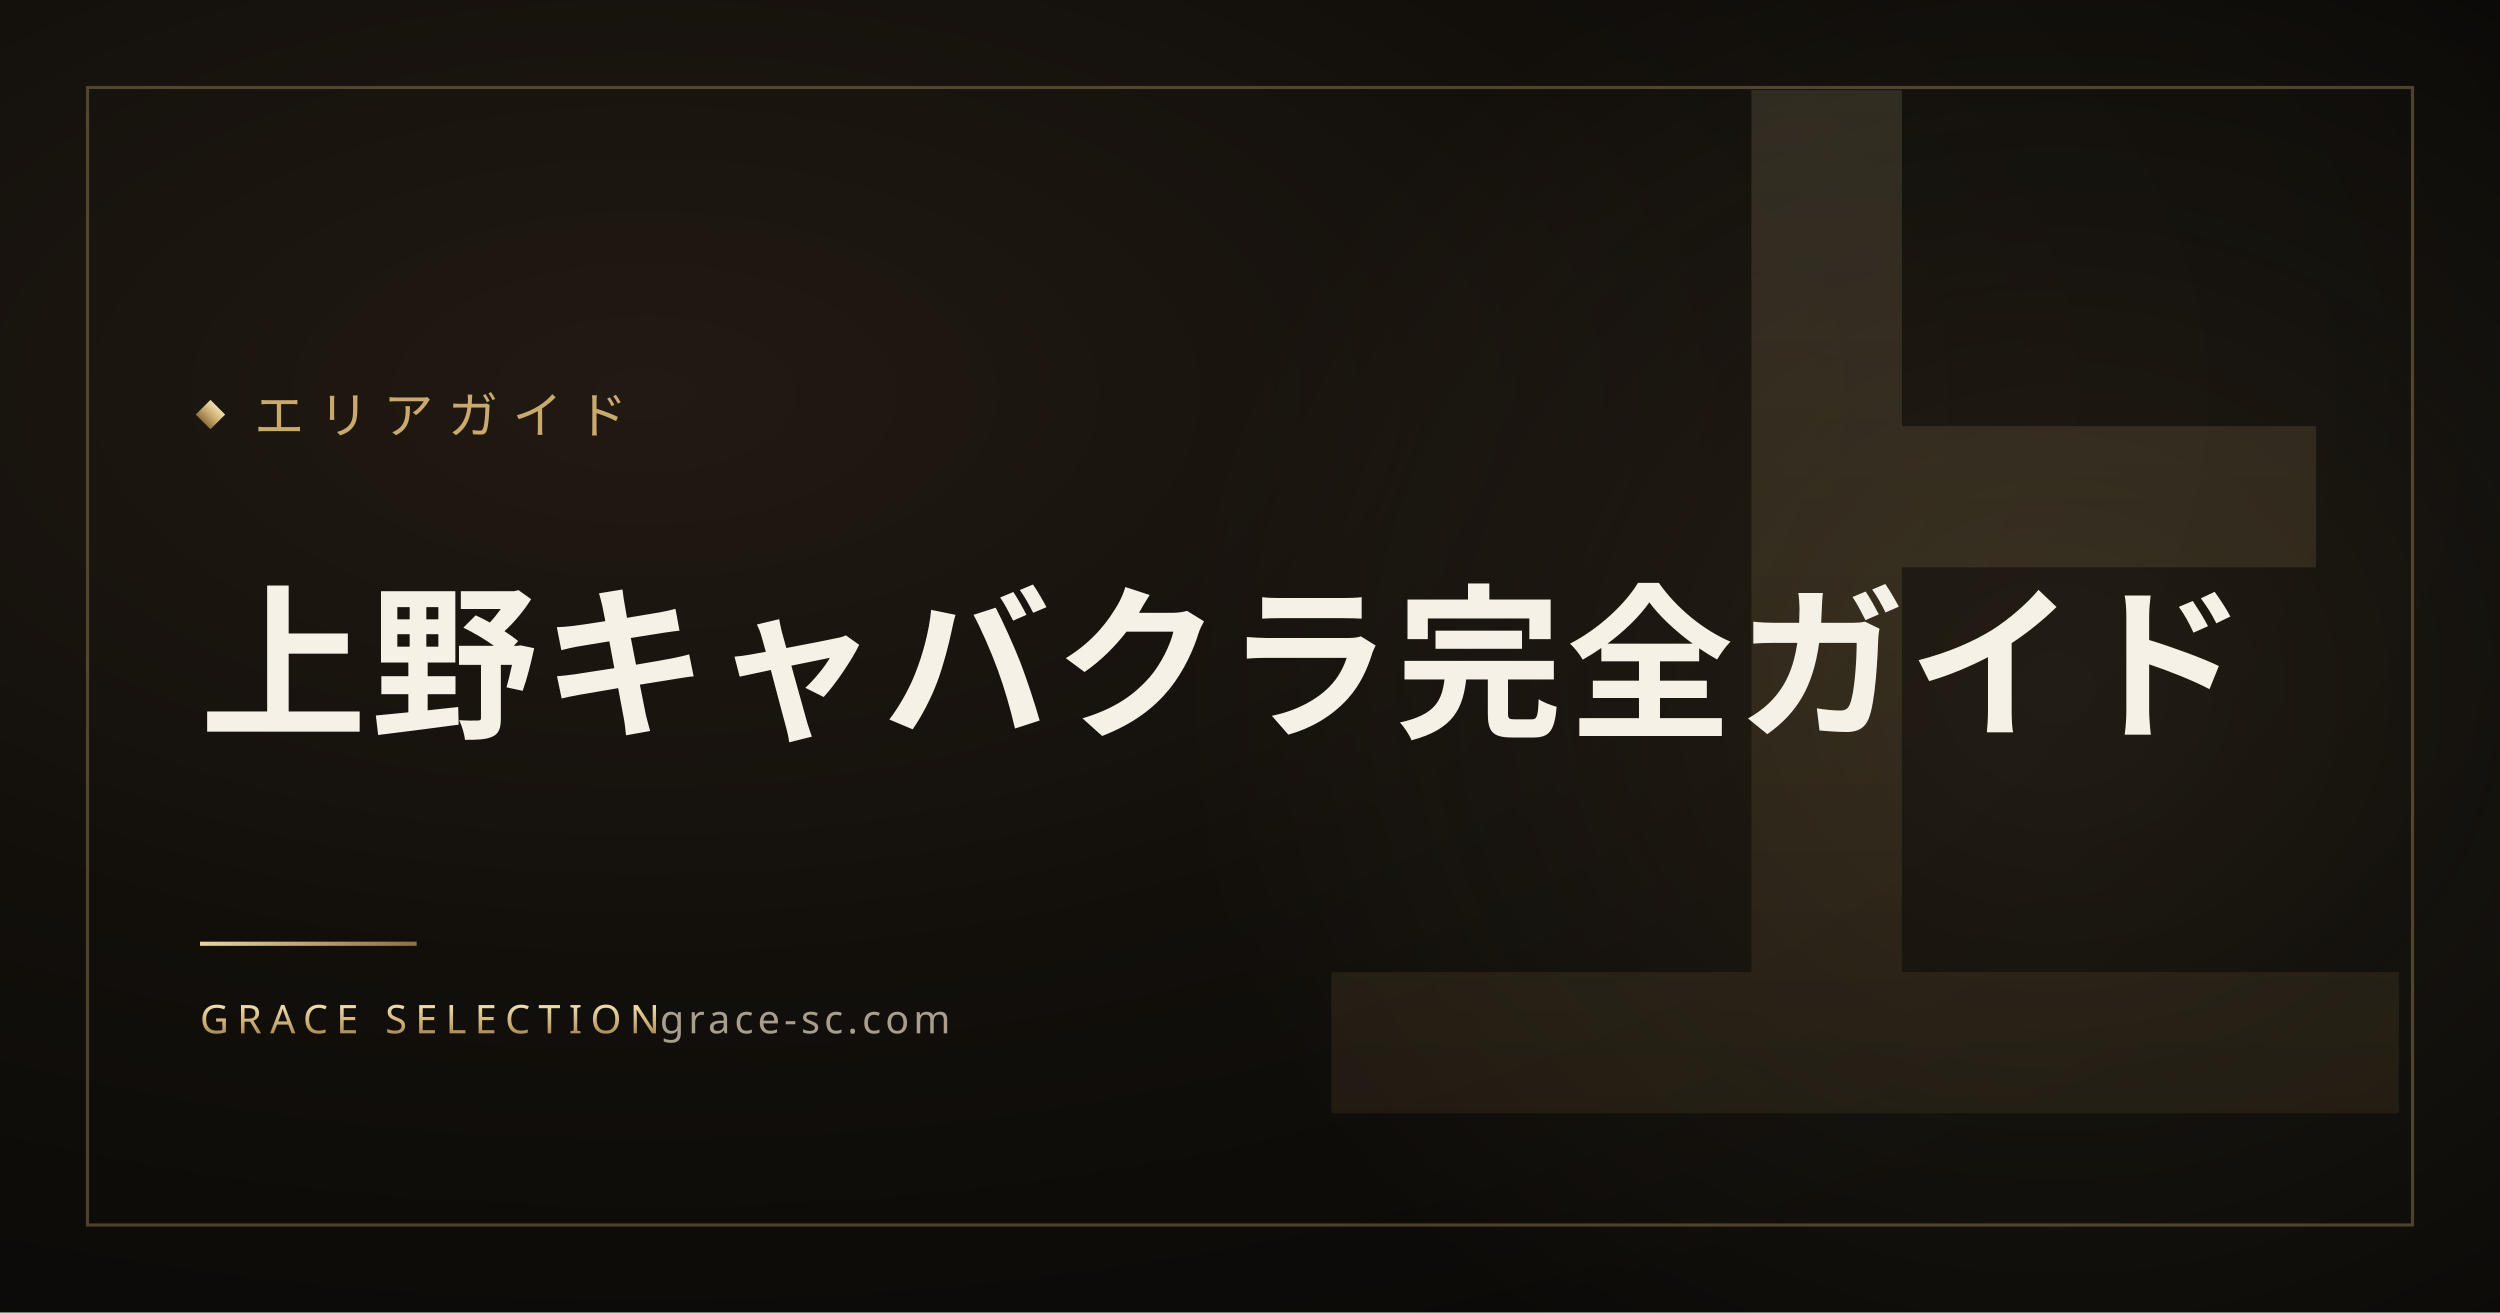
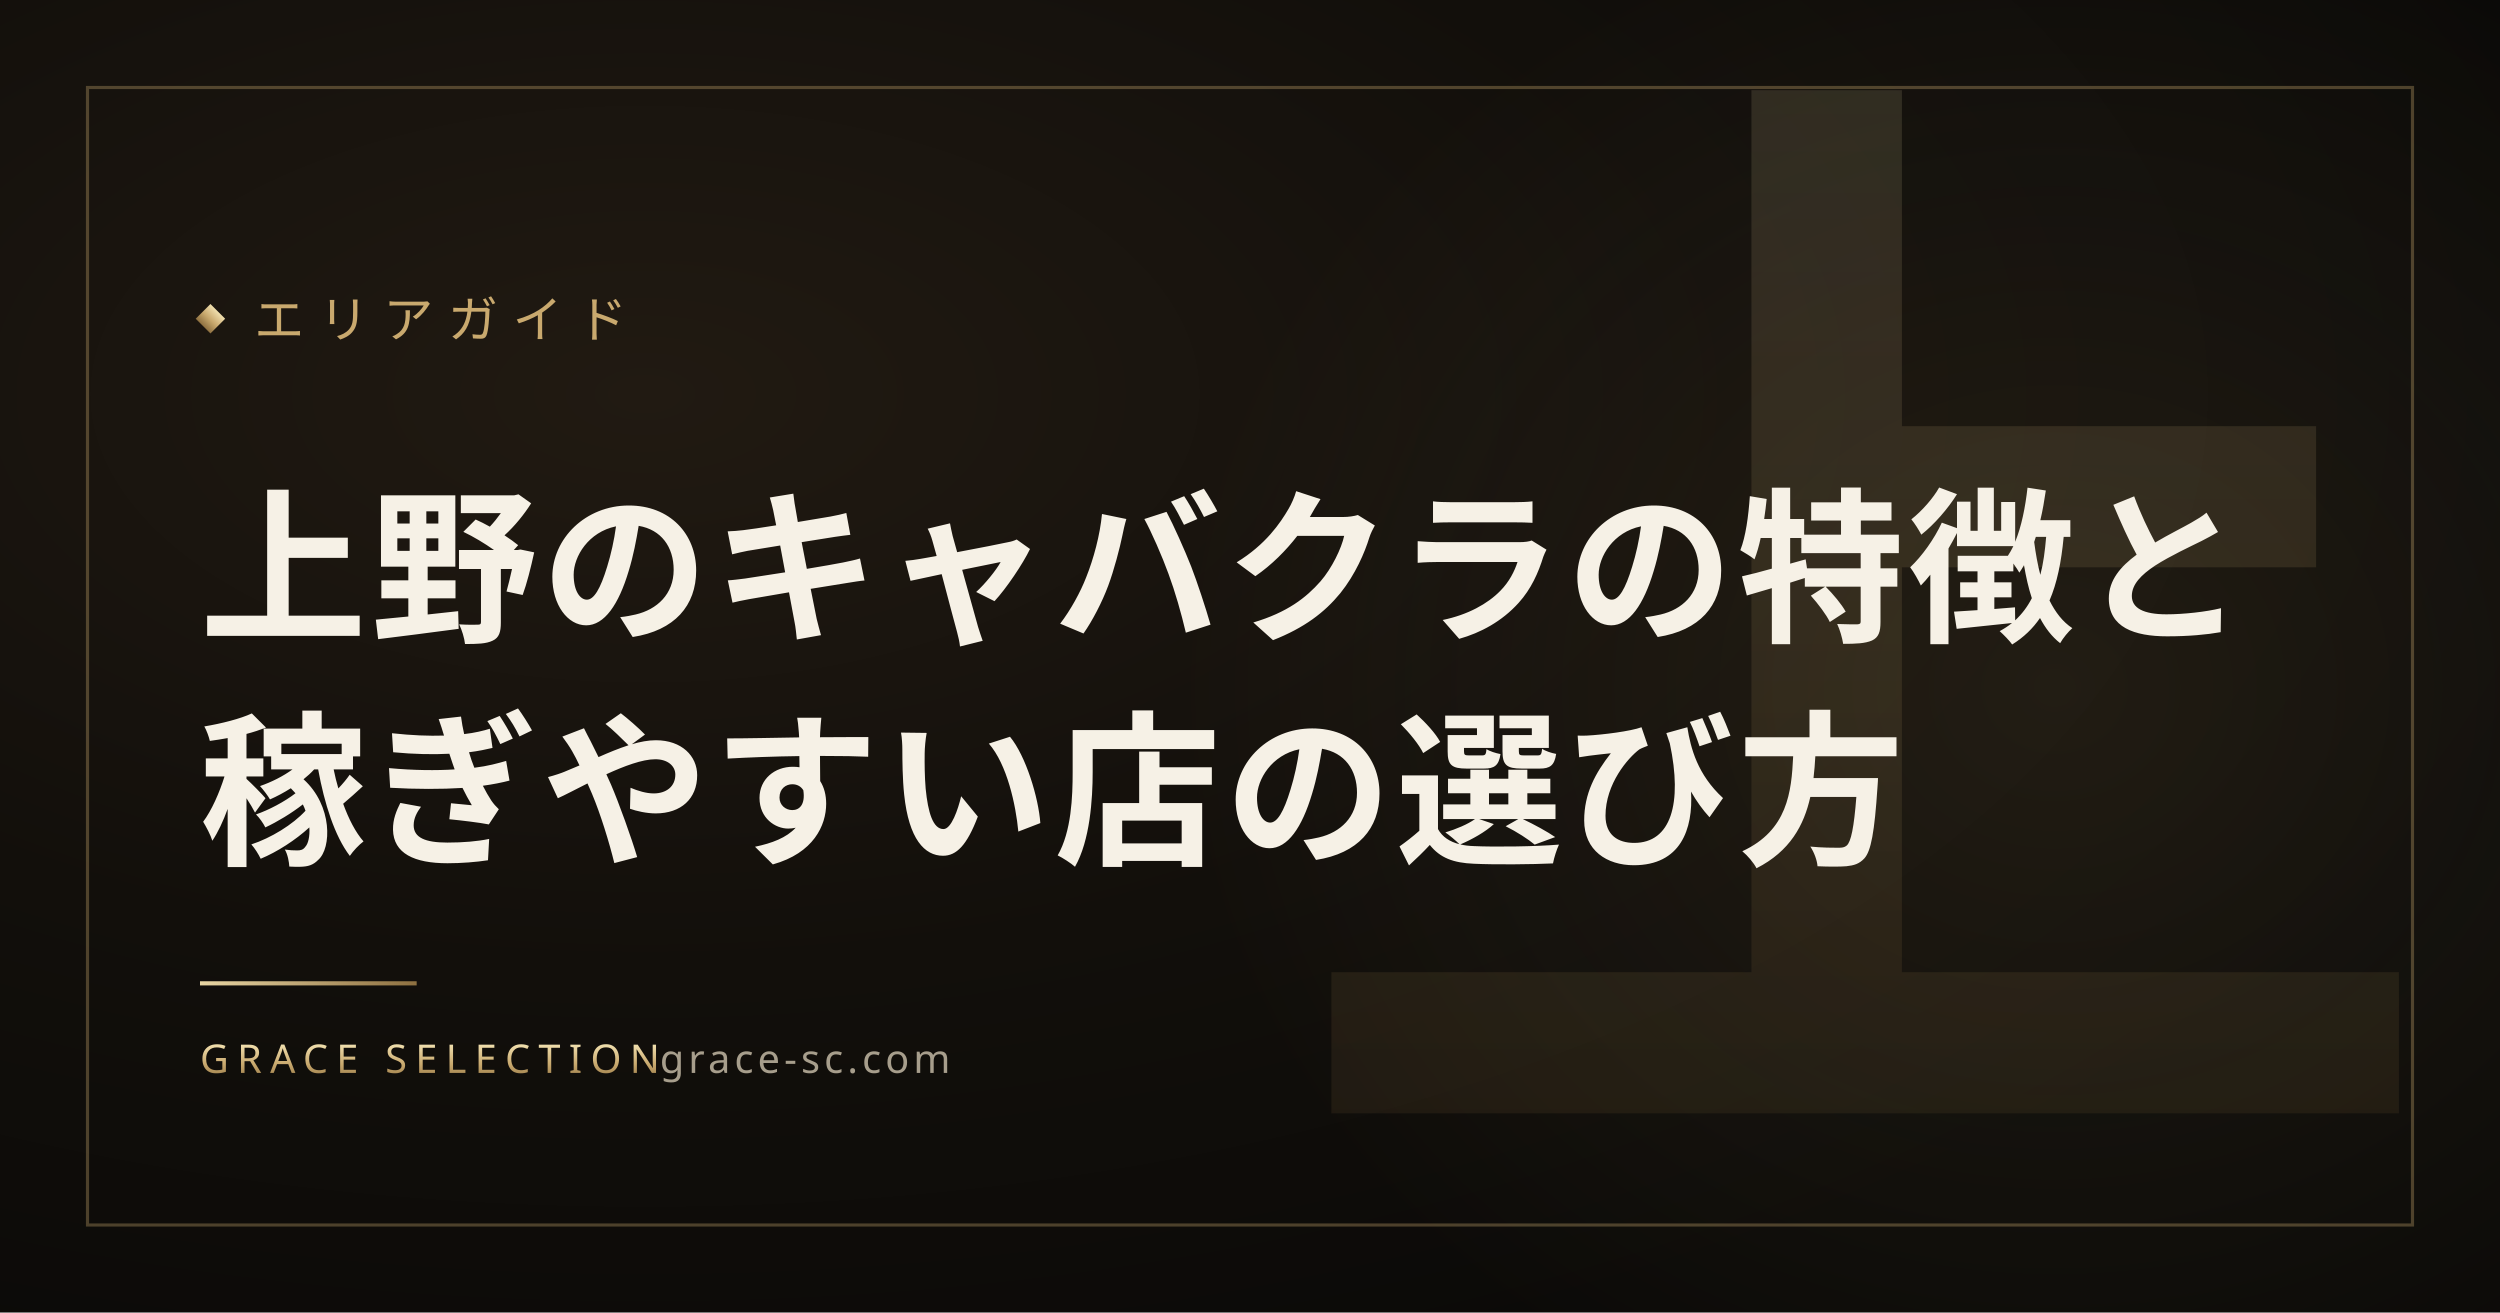
<svg xmlns="http://www.w3.org/2000/svg" viewBox="0 0 1200 630" width="1200" height="630" preserveAspectRatio="xMidYMid slice">
  <defs>
    <radialGradient id="warm" cx="26%" cy="30%" r="80%">
      <stop offset="0%" stop-color="#211A12" />
      <stop offset="55%" stop-color="#120F0B" />
      <stop offset="100%" stop-color="#0B0A08" />
    </radialGradient>
    <radialGradient id="lift" cx="50%" cy="50%" r="50%">
      <stop offset="0%" stop-color="#C9A96E" stop-opacity="0.10" />
      <stop offset="100%" stop-color="#C9A96E" stop-opacity="0" />
    </radialGradient>
    <linearGradient id="foil" x1="0" y1="0" x2="0" y2="1">
      <stop offset="0%" stop-color="#F0DFAE" />
      <stop offset="52%" stop-color="#C9A96E" />
      <stop offset="100%" stop-color="#8E7040" />
    </linearGradient>
    <linearGradient id="foilrule" x1="0" y1="0" x2="1" y2="0">
      <stop offset="0%" stop-color="#E8D5A3" />
      <stop offset="100%" stop-color="#8E7040" />
    </linearGradient>
  </defs>
  <rect width="1200" height="630" fill="url(#warm)" />
  <ellipse cx="985" cy="330" rx="420" ry="380" fill="url(#lift)" />
  <text x="1175" y="512" text-anchor="end" font-family="'Noto Serif JP','Hiragino Mincho ProN','Yu Mincho','BIZ UDPMincho',serif" font-size="560" font-weight="600" fill="url(#foil)" opacity="0.13">上</text>
  <rect x="42" y="42" width="1116" height="546" fill="none" stroke="#C9A96E" stroke-opacity="0.34" stroke-width="1.5" />
-   <rect x="96" y="194" width="10" height="10" transform="rotate(45 101 199)" fill="url(#foil)" />
-   <text x="122" y="208" font-family="'Noto Sans JP','Hiragino Sans','Yu Gothic','Meiryo',sans-serif" font-size="24" letter-spacing="7" font-weight="500" fill="#C9A96E">エリアガイド</text>
-   <text x="96" y="348" font-family="'Noto Serif JP','Hiragino Mincho ProN','Yu Mincho','BIZ UDPMincho',serif" font-size="80" font-weight="600" fill="#F6F1E6" letter-spacing="2">上野キャバクラ完全ガイド</text>
-   <rect x="96" y="452" width="104" height="2" fill="url(#foilrule)" />
-   <text x="96" y="496" font-family="'Noto Sans JP','Hiragino Sans','Yu Gothic','Meiryo',sans-serif" font-size="19" letter-spacing="4" font-weight="500" fill="url(#foil)">GRACE SELECTION<tspan fill="#A79E8C" letter-spacing="2" font-weight="400">　grace-sc.com</tspan>
+   <rect x="96" y="148" width="10" height="10" transform="rotate(45 101 153)" fill="url(#foil)" />
+   <text x="122" y="162" font-family="'Noto Sans JP','Hiragino Sans','Yu Gothic','Meiryo',sans-serif" font-size="24" letter-spacing="7" font-weight="500" fill="#C9A96E">エリアガイド</text>
+   <text x="96" y="302" font-family="'Noto Serif JP','Hiragino Mincho ProN','Yu Mincho','BIZ UDPMincho',serif" font-size="80" font-weight="600" fill="#F6F1E6" letter-spacing="2">上野のキャバクラの特徴と</text>
+   <text x="96" y="409" font-family="'Noto Serif JP','Hiragino Mincho ProN','Yu Mincho','BIZ UDPMincho',serif" font-size="80" font-weight="600" fill="#F6F1E6" letter-spacing="2">稼ぎやすい店の選び方</text>
+   <rect x="96" y="471" width="104" height="2" fill="url(#foilrule)" />
+   <text x="96" y="515" font-family="'Noto Sans JP','Hiragino Sans','Yu Gothic','Meiryo',sans-serif" font-size="19" letter-spacing="4" font-weight="500" fill="url(#foil)">GRACE SELECTION<tspan fill="#A79E8C" letter-spacing="2" font-weight="400">　grace-sc.com</tspan>
  </text>
</svg>
